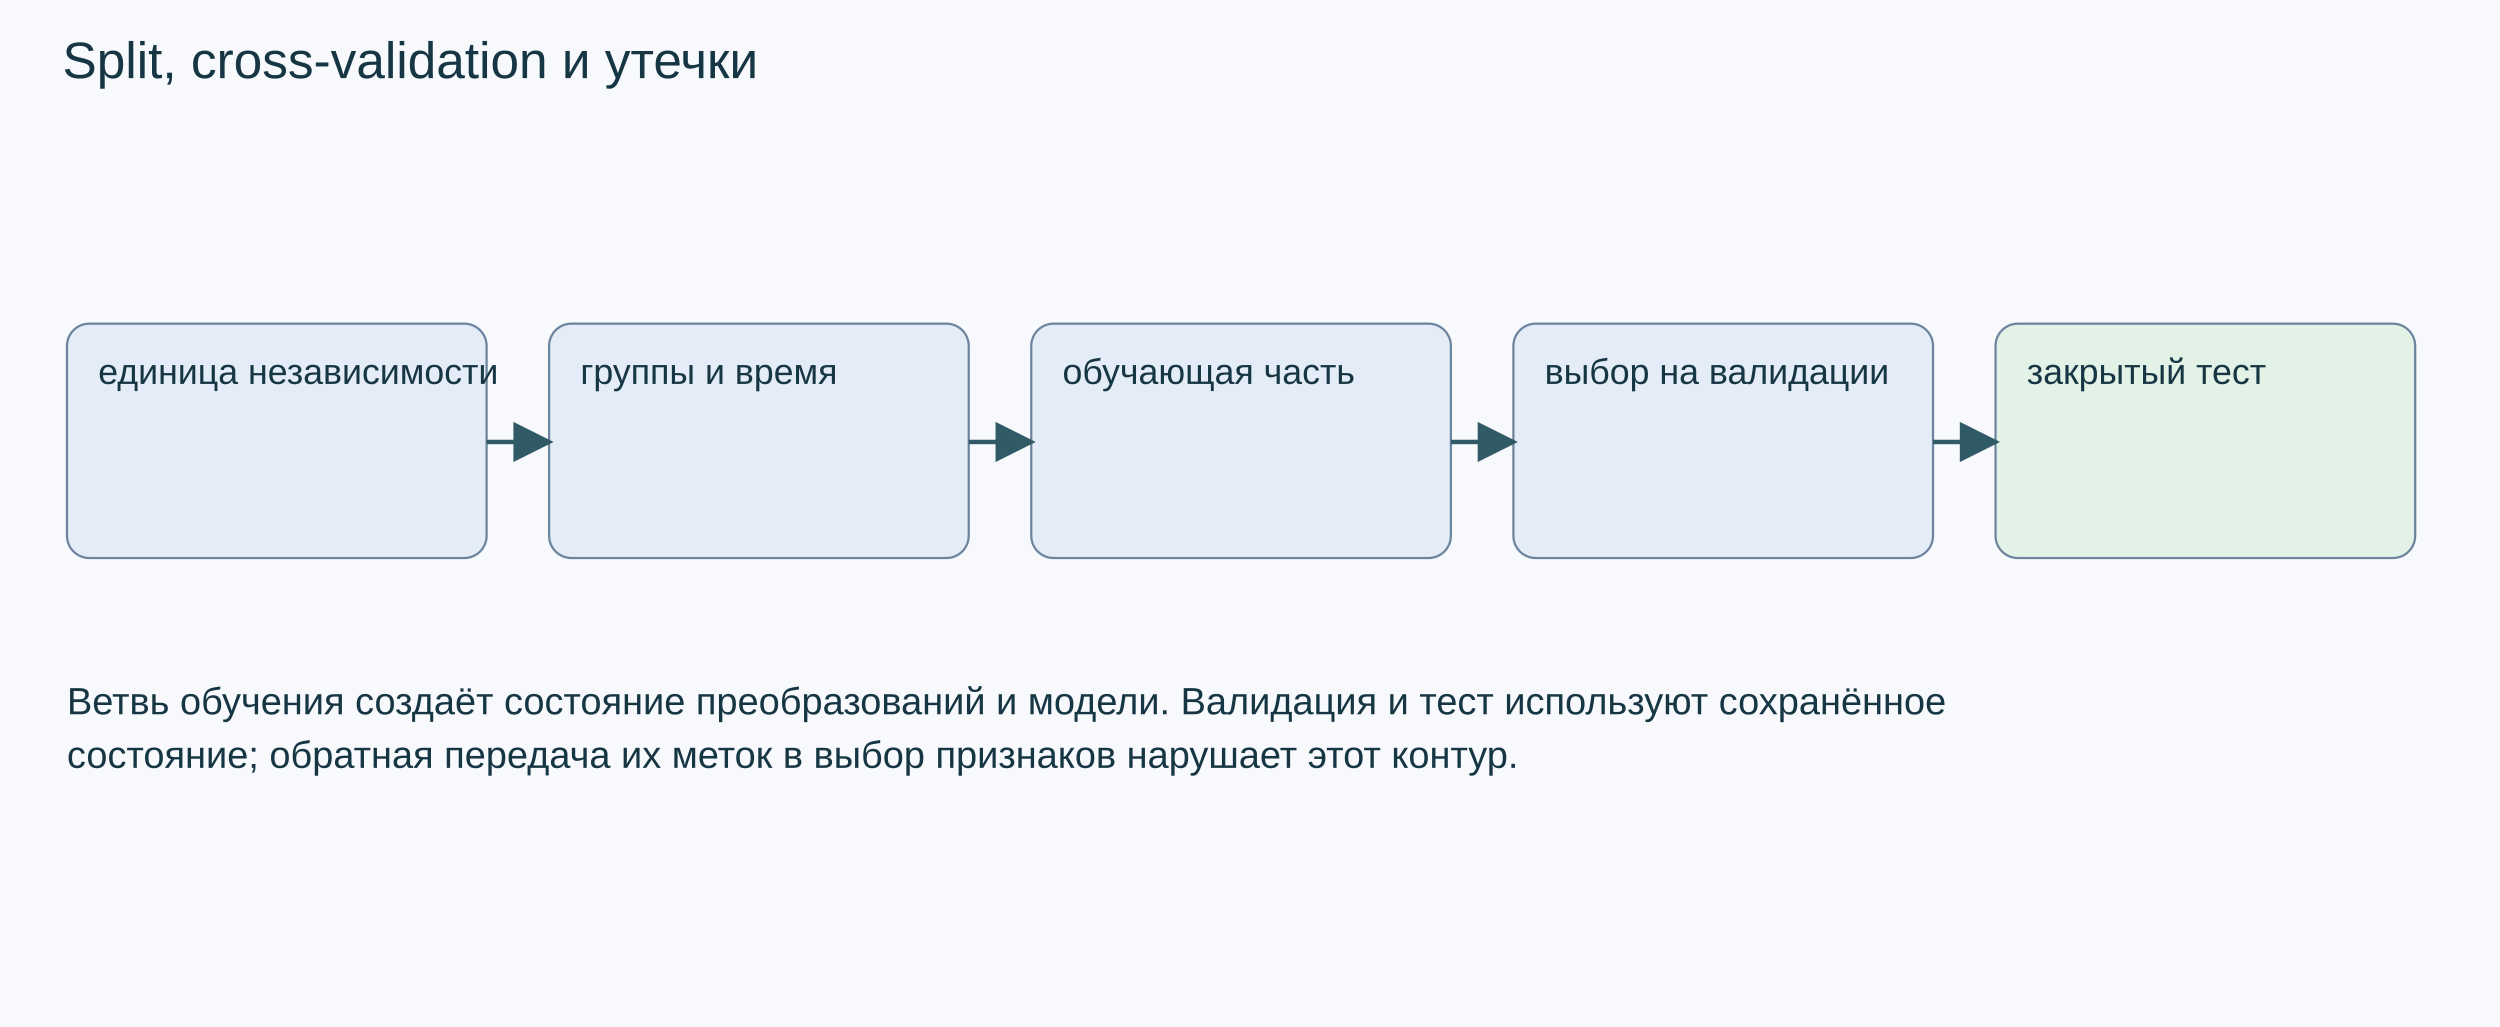
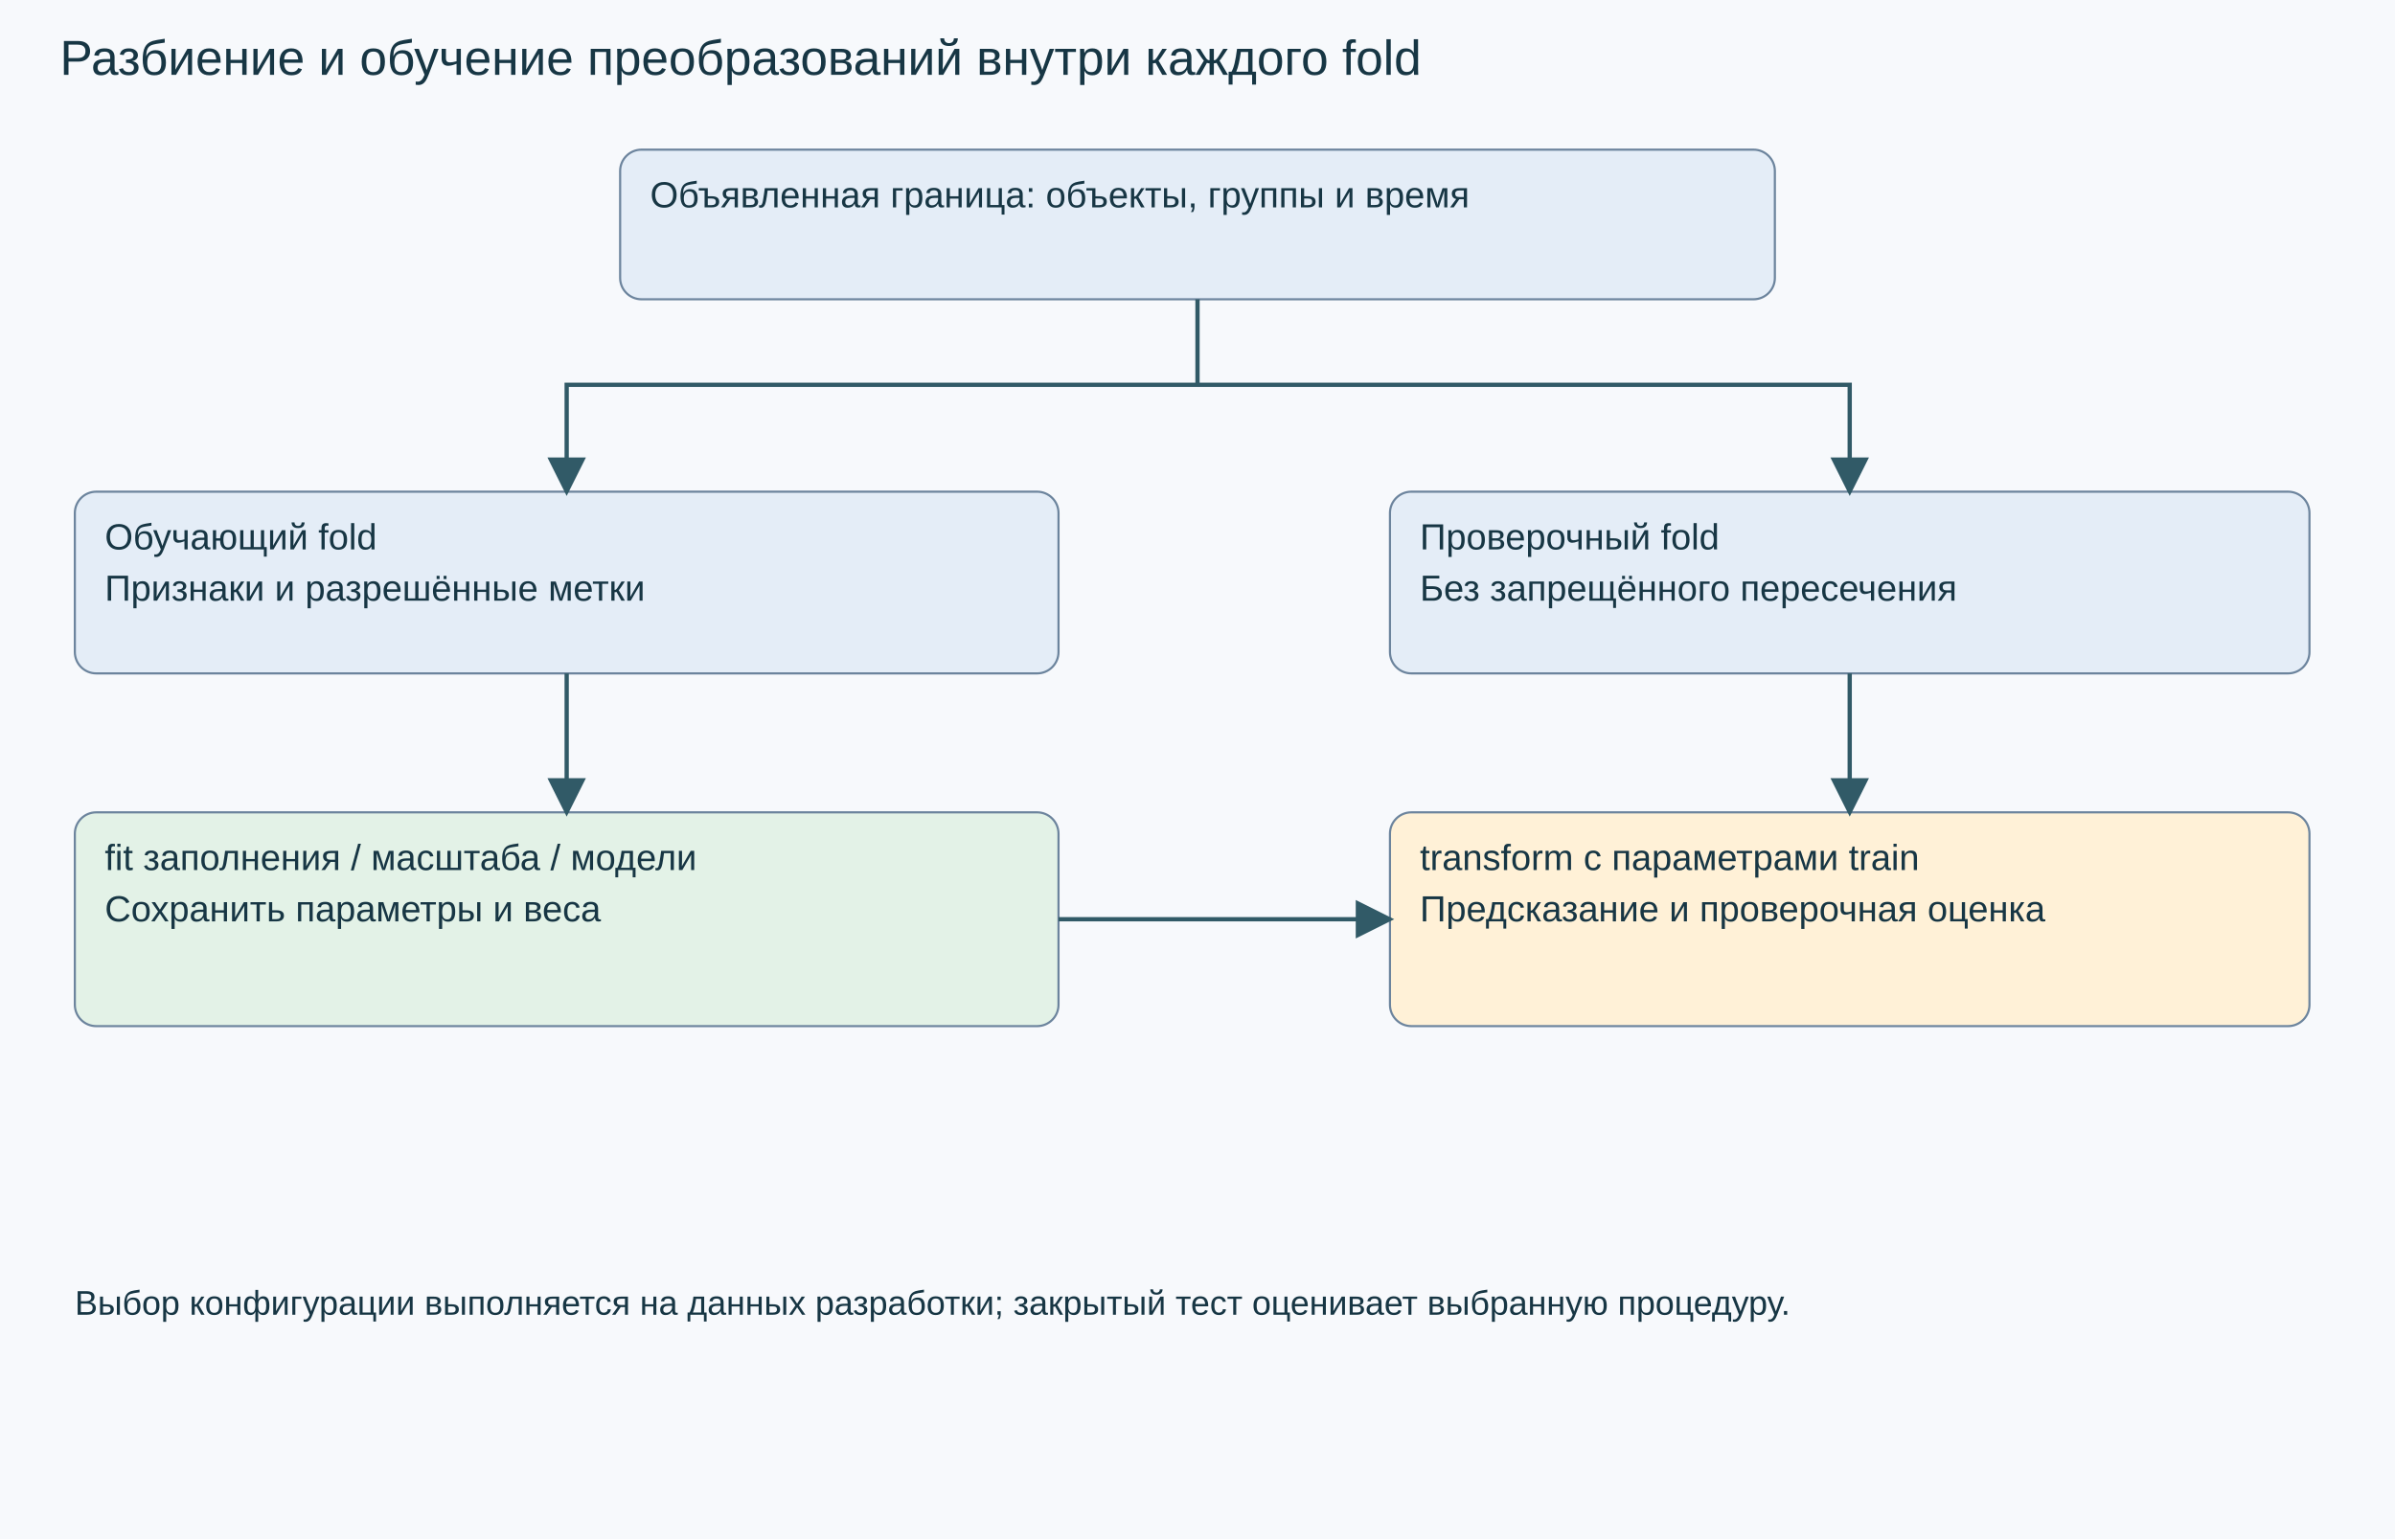
- <svg xmlns="http://www.w3.org/2000/svg" viewBox="0 0 1120 460" role="img" aria-labelledby="title desc">
+ <svg xmlns="http://www.w3.org/2000/svg" viewBox="0 0 1120 720" role="img" aria-labelledby="title desc">
  <defs>
    <marker id="arrow" markerWidth="9" markerHeight="9" refX="8" refY="4.5" orient="auto">
      <path d="M0,0 L9,4.5 L0,9" fill="#315a67" />
    </marker>
  </defs>
-   <rect width="1120" height="460" fill="#f7f9fc" />
+   <rect width="1120" height="720" fill="#f7f9fc" />
  <text x="28" y="35" font-family="Segoe UI,Arial,sans-serif" font-size="23" fill="#173644">
-     <tspan x="28" dy="0">Split, cross-validation и утечки</tspan>
+     <tspan x="28" dy="0">Разбиение и обучение преобразований внутри каждого fold</tspan>
  </text>
-   <rect x="30" y="145" width="188" height="105" rx="10" fill="#e4edf7" stroke="#6c849d" />
-   <text x="44" y="172" font-family="Segoe UI,Arial,sans-serif" font-size="16" fill="#173644">
-     <tspan x="44" dy="0">единица независимости</tspan>
+   <rect x="290" y="70" width="540" height="70" rx="10" fill="#e4edf7" stroke="#6c849d" />
+   <text x="304" y="97" font-family="Segoe UI,Arial,sans-serif" font-size="17" fill="#173644">
+     <tspan x="304" dy="0">Объявленная граница: объекты, группы и время</tspan>
  </text>
-   <rect x="246" y="145" width="188" height="105" rx="10" fill="#e4edf7" stroke="#6c849d" />
-   <text x="260" y="172" font-family="Segoe UI,Arial,sans-serif" font-size="16" fill="#173644">
-     <tspan x="260" dy="0">группы и время</tspan>
+   <rect x="35" y="230" width="460" height="85" rx="10" fill="#e4edf7" stroke="#6c849d" />
+   <text x="49" y="257" font-family="Segoe UI,Arial,sans-serif" font-size="17" fill="#173644">
+     <tspan x="49" dy="0">Обучающий fold</tspan>
+     <tspan x="49" dy="24">Признаки и разрешённые метки</tspan>
  </text>
-   <path d="M218,198 L246,198" fill="none" stroke="#315a67" stroke-width="2" marker-end="url(#arrow)" />
-   <rect x="462" y="145" width="188" height="105" rx="10" fill="#e4edf7" stroke="#6c849d" />
-   <text x="476" y="172" font-family="Segoe UI,Arial,sans-serif" font-size="16" fill="#173644">
-     <tspan x="476" dy="0">обучающая часть</tspan>
+   <rect x="35" y="380" width="460" height="100" rx="10" fill="#e3f2e7" stroke="#6c849d" />
+   <text x="49" y="407" font-family="Segoe UI,Arial,sans-serif" font-size="17" fill="#173644">
+     <tspan x="49" dy="0">fit заполнения / масштаба / модели</tspan>
+     <tspan x="49" dy="24">Сохранить параметры и веса</tspan>
  </text>
-   <path d="M434,198 L462,198" fill="none" stroke="#315a67" stroke-width="2" marker-end="url(#arrow)" />
-   <rect x="678" y="145" width="188" height="105" rx="10" fill="#e4edf7" stroke="#6c849d" />
-   <text x="692" y="172" font-family="Segoe UI,Arial,sans-serif" font-size="16" fill="#173644">
-     <tspan x="692" dy="0">выбор на валидации</tspan>
+   <rect x="650" y="230" width="430" height="85" rx="10" fill="#e4edf7" stroke="#6c849d" />
+   <text x="664" y="257" font-family="Segoe UI,Arial,sans-serif" font-size="17" fill="#173644">
+     <tspan x="664" dy="0">Проверочный fold</tspan>
+     <tspan x="664" dy="24">Без запрещённого пересечения</tspan>
  </text>
-   <path d="M650,198 L678,198" fill="none" stroke="#315a67" stroke-width="2" marker-end="url(#arrow)" />
-   <rect x="894" y="145" width="188" height="105" rx="10" fill="#e3f2e7" stroke="#6c849d" />
-   <text x="908" y="172" font-family="Segoe UI,Arial,sans-serif" font-size="16" fill="#173644">
-     <tspan x="908" dy="0">закрытый тест</tspan>
+   <rect x="650" y="380" width="430" height="100" rx="10" fill="#fff1d7" stroke="#6c849d" />
+   <text x="664" y="407" font-family="Segoe UI,Arial,sans-serif" font-size="17" fill="#173644">
+     <tspan x="664" dy="0">transform с параметрами train</tspan>
+     <tspan x="664" dy="24">Предсказание и проверочная оценка</tspan>
  </text>
-   <path d="M866,198 L894,198" fill="none" stroke="#315a67" stroke-width="2" marker-end="url(#arrow)" />
-   <text x="30" y="320" font-family="Segoe UI,Arial,sans-serif" font-size="17" fill="#173644">
-     <tspan x="30" dy="0">Ветвь обучения создаёт состояние преобразований и модели. Валидация и тест используют сохранённое</tspan>
-     <tspan x="30" dy="24">состояние; обратная передача их меток в выбор признаков нарушает этот контур.</tspan>
+   <path d="M560,140 L560,180 L265,180 L265,230" fill="none" stroke="#315a67" stroke-width="2" marker-end="url(#arrow)" />
+   <path d="M560,180 L865,180 L865,230" fill="none" stroke="#315a67" stroke-width="2" marker-end="url(#arrow)" />
+   <path d="M265,315 L265,380" fill="none" stroke="#315a67" stroke-width="2" marker-end="url(#arrow)" />
+   <path d="M865,315 L865,380" fill="none" stroke="#315a67" stroke-width="2" marker-end="url(#arrow)" />
+   <path d="M495,430 L650,430" fill="none" stroke="#315a67" stroke-width="2" marker-end="url(#arrow)" />
+   <text x="35" y="615" font-family="Segoe UI,Arial,sans-serif" font-size="16" fill="#173644">
+     <tspan x="35" dy="0">Выбор конфигурации выполняется на данных разработки; закрытый тест оценивает выбранную процедуру.</tspan>
  </text>
</svg>
